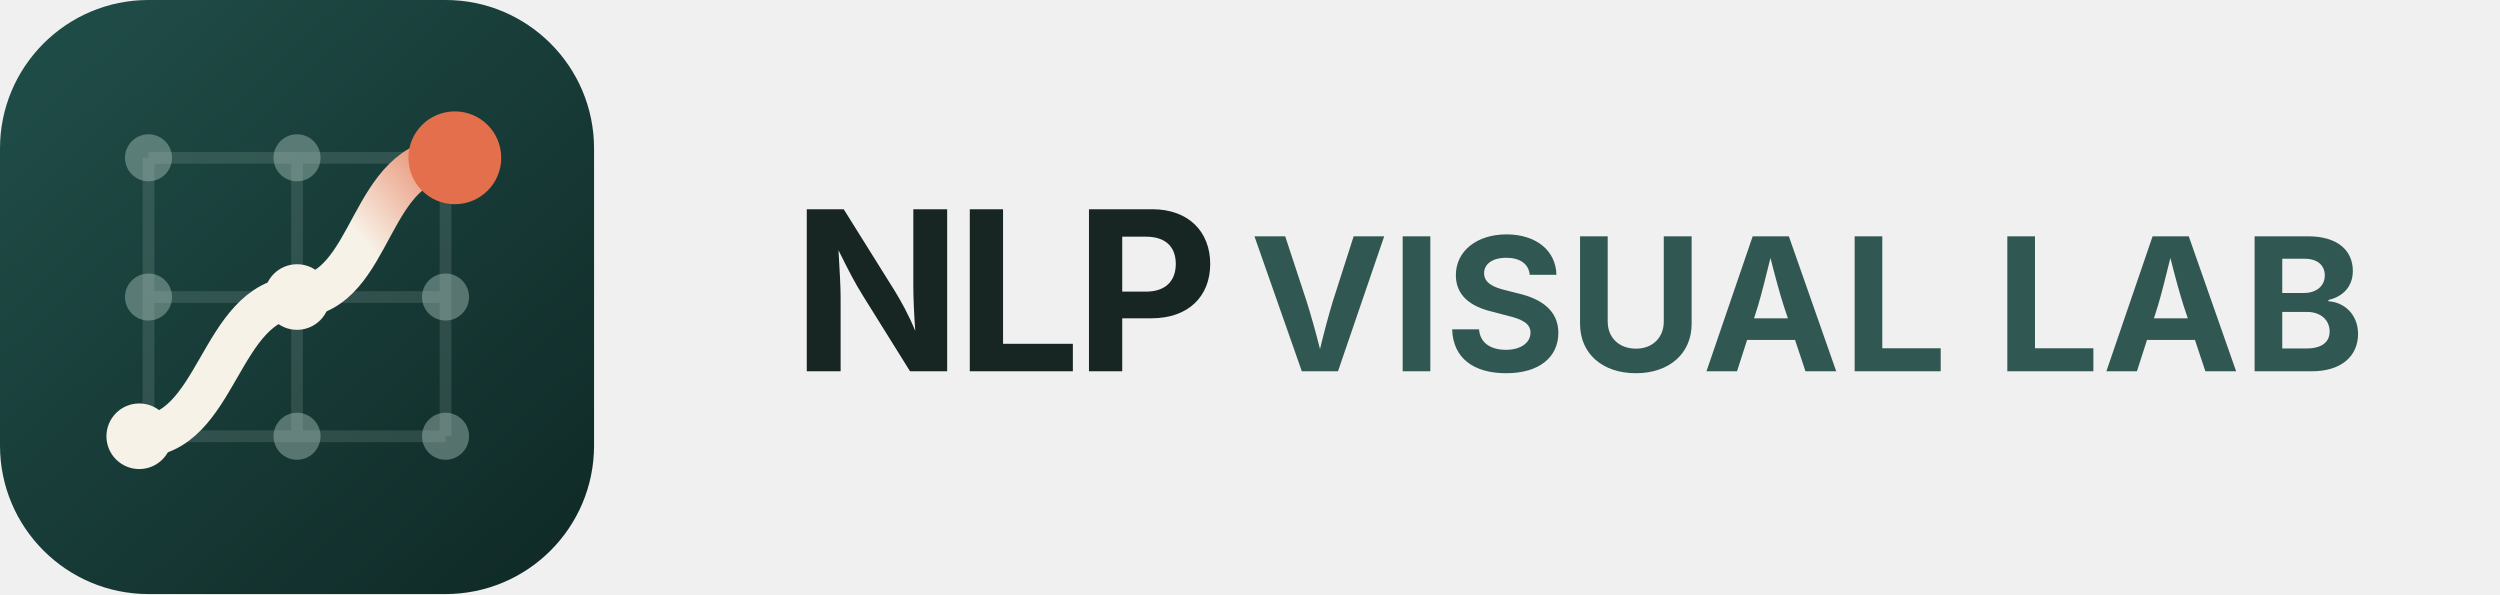
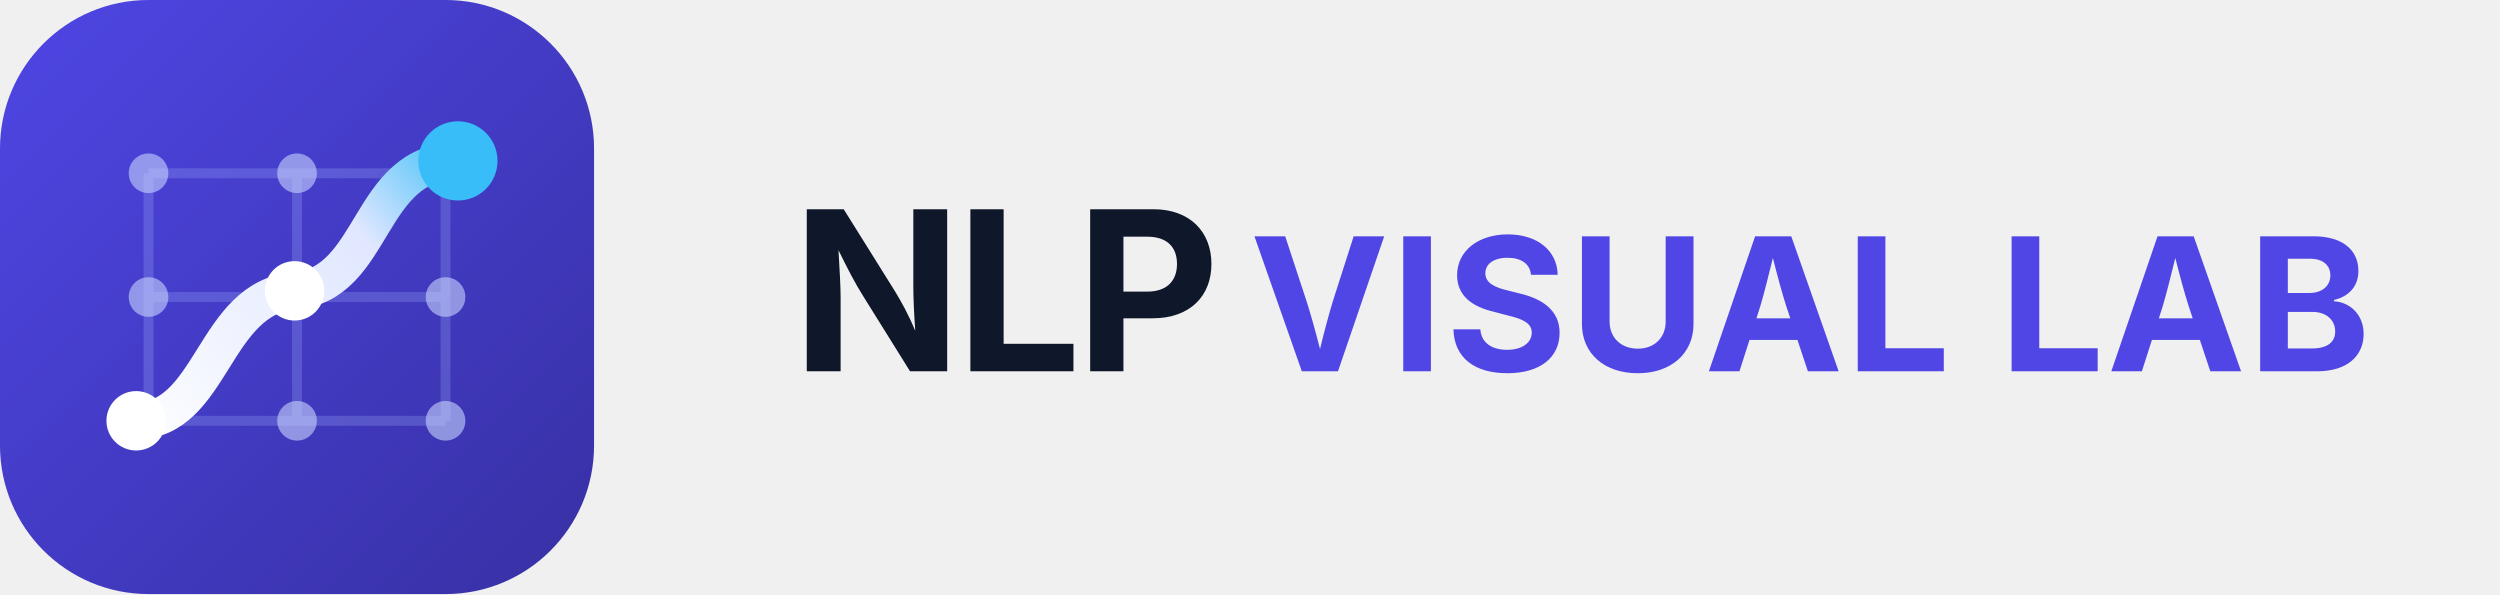
<svg xmlns="http://www.w3.org/2000/svg" viewBox="0 0 202 48">
  <defs>
-     <linearGradient id="surface" x1="6" y1="4" x2="44" y2="45" gradientUnits="userSpaceOnUse">
-       <stop stop-color="#1f4b46" />
-       <stop offset="1" stop-color="#102b28" />
+     <linearGradient id="logo-bg" x1="0" y1="0" x2="48" y2="48" gradientUnits="userSpaceOnUse">
+       <stop stop-color="#4f46e5" />
+       <stop offset="1" stop-color="#3730a3" />
    </linearGradient>
-     <linearGradient id="signal" x1="10.5" y1="35.25" x2="38.25" y2="12" gradientUnits="userSpaceOnUse">
-       <stop stop-color="#f7f2e7" />
-       <stop offset=".68" stop-color="#f7f2e7" />
-       <stop offset="1" stop-color="#e46f4c" />
+     <linearGradient id="logo-wave" x1="10" y1="36" x2="38" y2="12" gradientUnits="userSpaceOnUse">
+       <stop stop-color="#ffffff" />
+       <stop offset="0.7" stop-color="#e0e7ff" />
+       <stop offset="1" stop-color="#38bdf8" />
    </linearGradient>
+     <style>
+       .logo-text-title { fill: #0f172a; }
+       .logo-text-sub { fill: #4f46e5; }
+       @media (prefers-color-scheme: dark) {
+         .logo-text-title { fill: #f8fafc; }
+         .logo-text-sub { fill: #818cf8; }
+       }
+       [data-theme="dark"] .logo-text-title { fill: #f8fafc; }
+       [data-theme="dark"] .logo-text-sub { fill: #818cf8; }
+     </style>
  </defs>
-   <rect width="48" height="48" rx="12" fill="url(#surface)" />
-   <path d="M12 12.75v22.5M24 12.75v22.5M36 12.75v22.5M12 12.75h24M12 24h24M12 35.25h24" fill="none" stroke="#b8ccc7" stroke-width=".95" opacity=".16" />
-   <g fill="#a8c0bb" opacity=".45">
-     <circle cx="12" cy="12.75" r="1.9" />
-     <circle cx="24" cy="12.75" r="1.9" />
-     <circle cx="36" cy="24" r="1.9" />
-     <circle cx="12" cy="24" r="1.9" />
-     <circle cx="24" cy="35.25" r="1.9" />
-     <circle cx="36" cy="35.25" r="1.9" />
+   <rect width="48" height="48" rx="12" fill="url(#logo-bg)" />
+   <path d="M12 14v20M24 14v20M36 14v20M12 14h24M12 24h24M12 34h24" fill="none" stroke="#a5b4fc" stroke-width="0.8" opacity="0.25" />
+   <g fill="#c7d2fe" opacity="0.6">
+     <circle cx="12" cy="14" r="1.6" />
+     <circle cx="24" cy="14" r="1.6" />
+     <circle cx="36" cy="24" r="1.6" />
+     <circle cx="12" cy="24" r="1.6" />
+     <circle cx="24" cy="34" r="1.6" />
+     <circle cx="36" cy="34" r="1.6" />
  </g>
-   <path d="M11.25 35.25c6.4 0 6.4-10.9 12.75-11.25s5.6-11.25 12.75-11.25" fill="none" stroke="url(#signal)" stroke-width="3.4" stroke-linecap="round" />
-   <circle cx="11.25" cy="35.25" r="2.65" fill="#f7f2e7" />
-   <circle cx="24" cy="24" r="2.65" fill="#f7f2e7" />
-   <circle cx="36.75" cy="12.75" r="3.75" fill="#e46f4c" />
-   <text x="64" y="30" fill="#172623" font-family="Inter, Segoe UI, Arial, sans-serif" font-size="18" font-weight="750" letter-spacing="-.55">NLP</text>
-   <text x="101" y="30" fill="#315752" font-family="Inter, Segoe UI, Arial, sans-serif" font-size="15" font-weight="650" letter-spacing=".15">VISUAL LAB</text>
+   <path d="M11 34c6.2 0 6.2-10 12.8-10.5 6.6-.5 5.8-10.5 13.2-10.5" fill="none" stroke="url(#logo-wave)" stroke-width="3" stroke-linecap="round" />
+   <circle cx="11" cy="34" r="2.4" fill="#ffffff" />
+   <circle cx="23.8" cy="23.5" r="2.4" fill="#ffffff" />
+   <circle cx="37" cy="13" r="3.2" fill="#38bdf8" />
+   <text x="64" y="30" class="logo-text-title" font-family="Inter, -apple-system, BlinkMacSystemFont, Segoe UI, sans-serif" font-size="18" font-weight="750" letter-spacing="-0.5">NLP</text>
+   <text x="101" y="30" class="logo-text-sub" font-family="Inter, -apple-system, BlinkMacSystemFont, Segoe UI, sans-serif" font-size="15" font-weight="650" letter-spacing="0.2">VISUAL LAB</text>
</svg>
